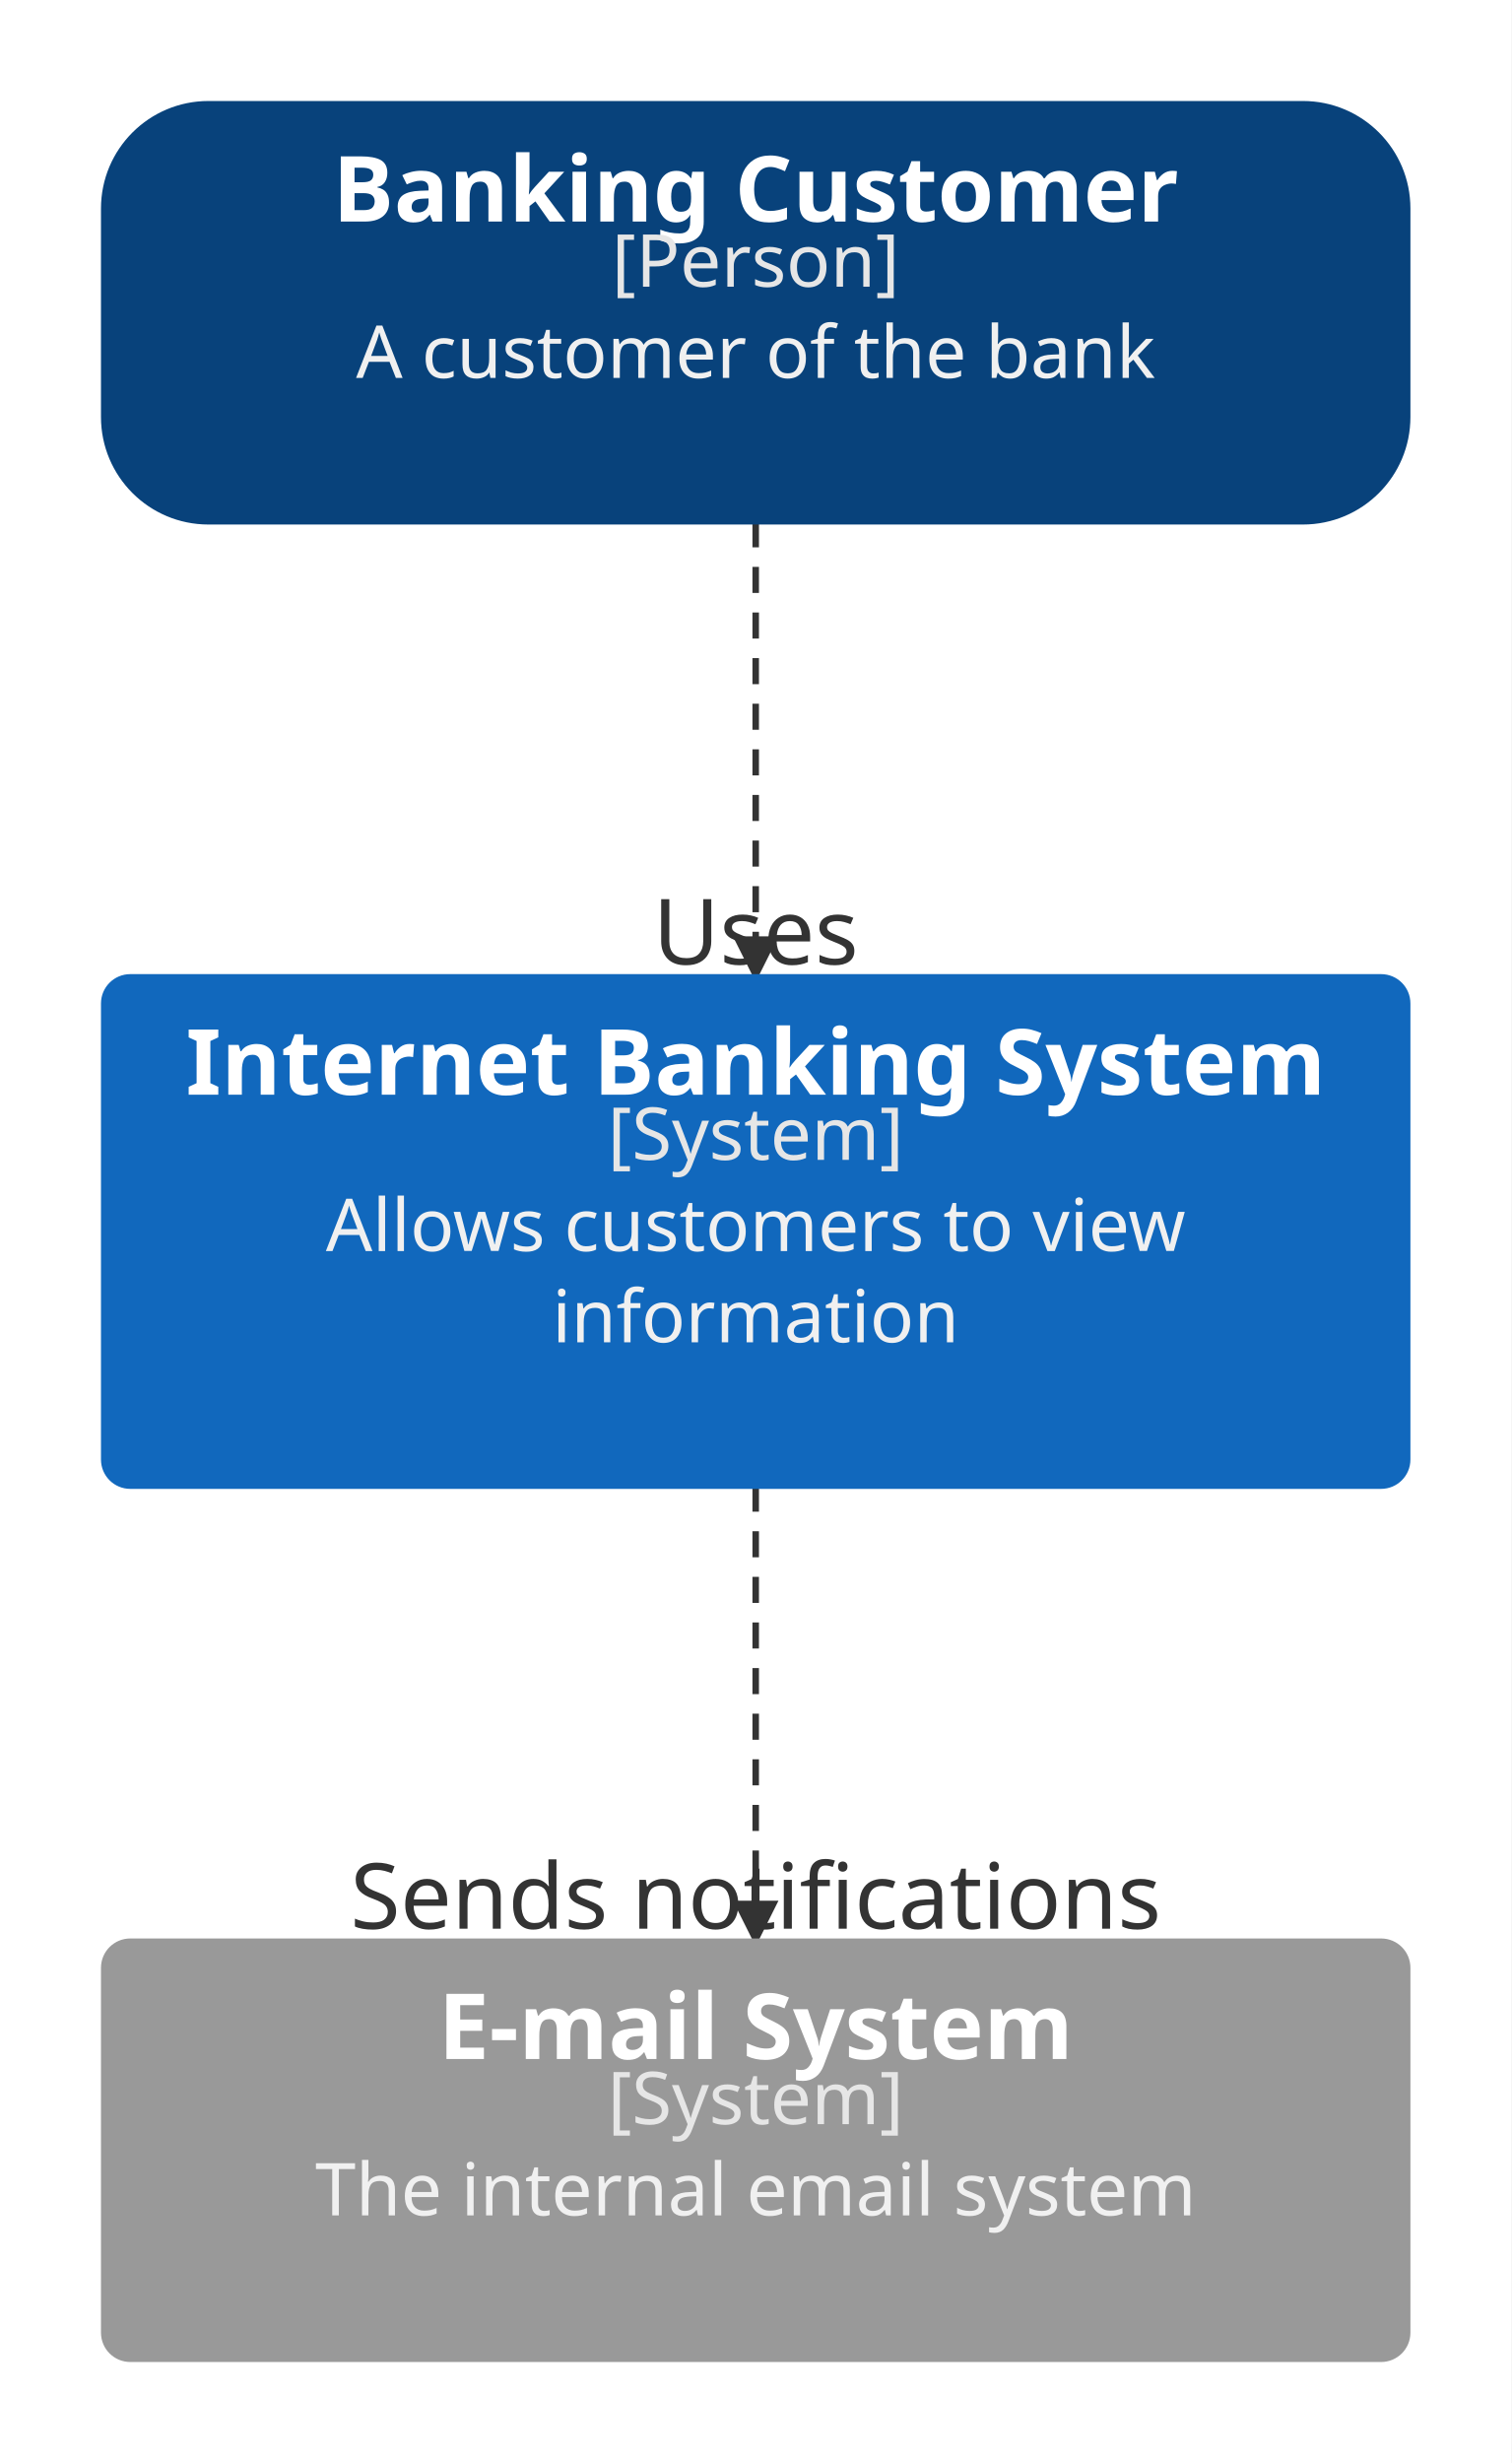
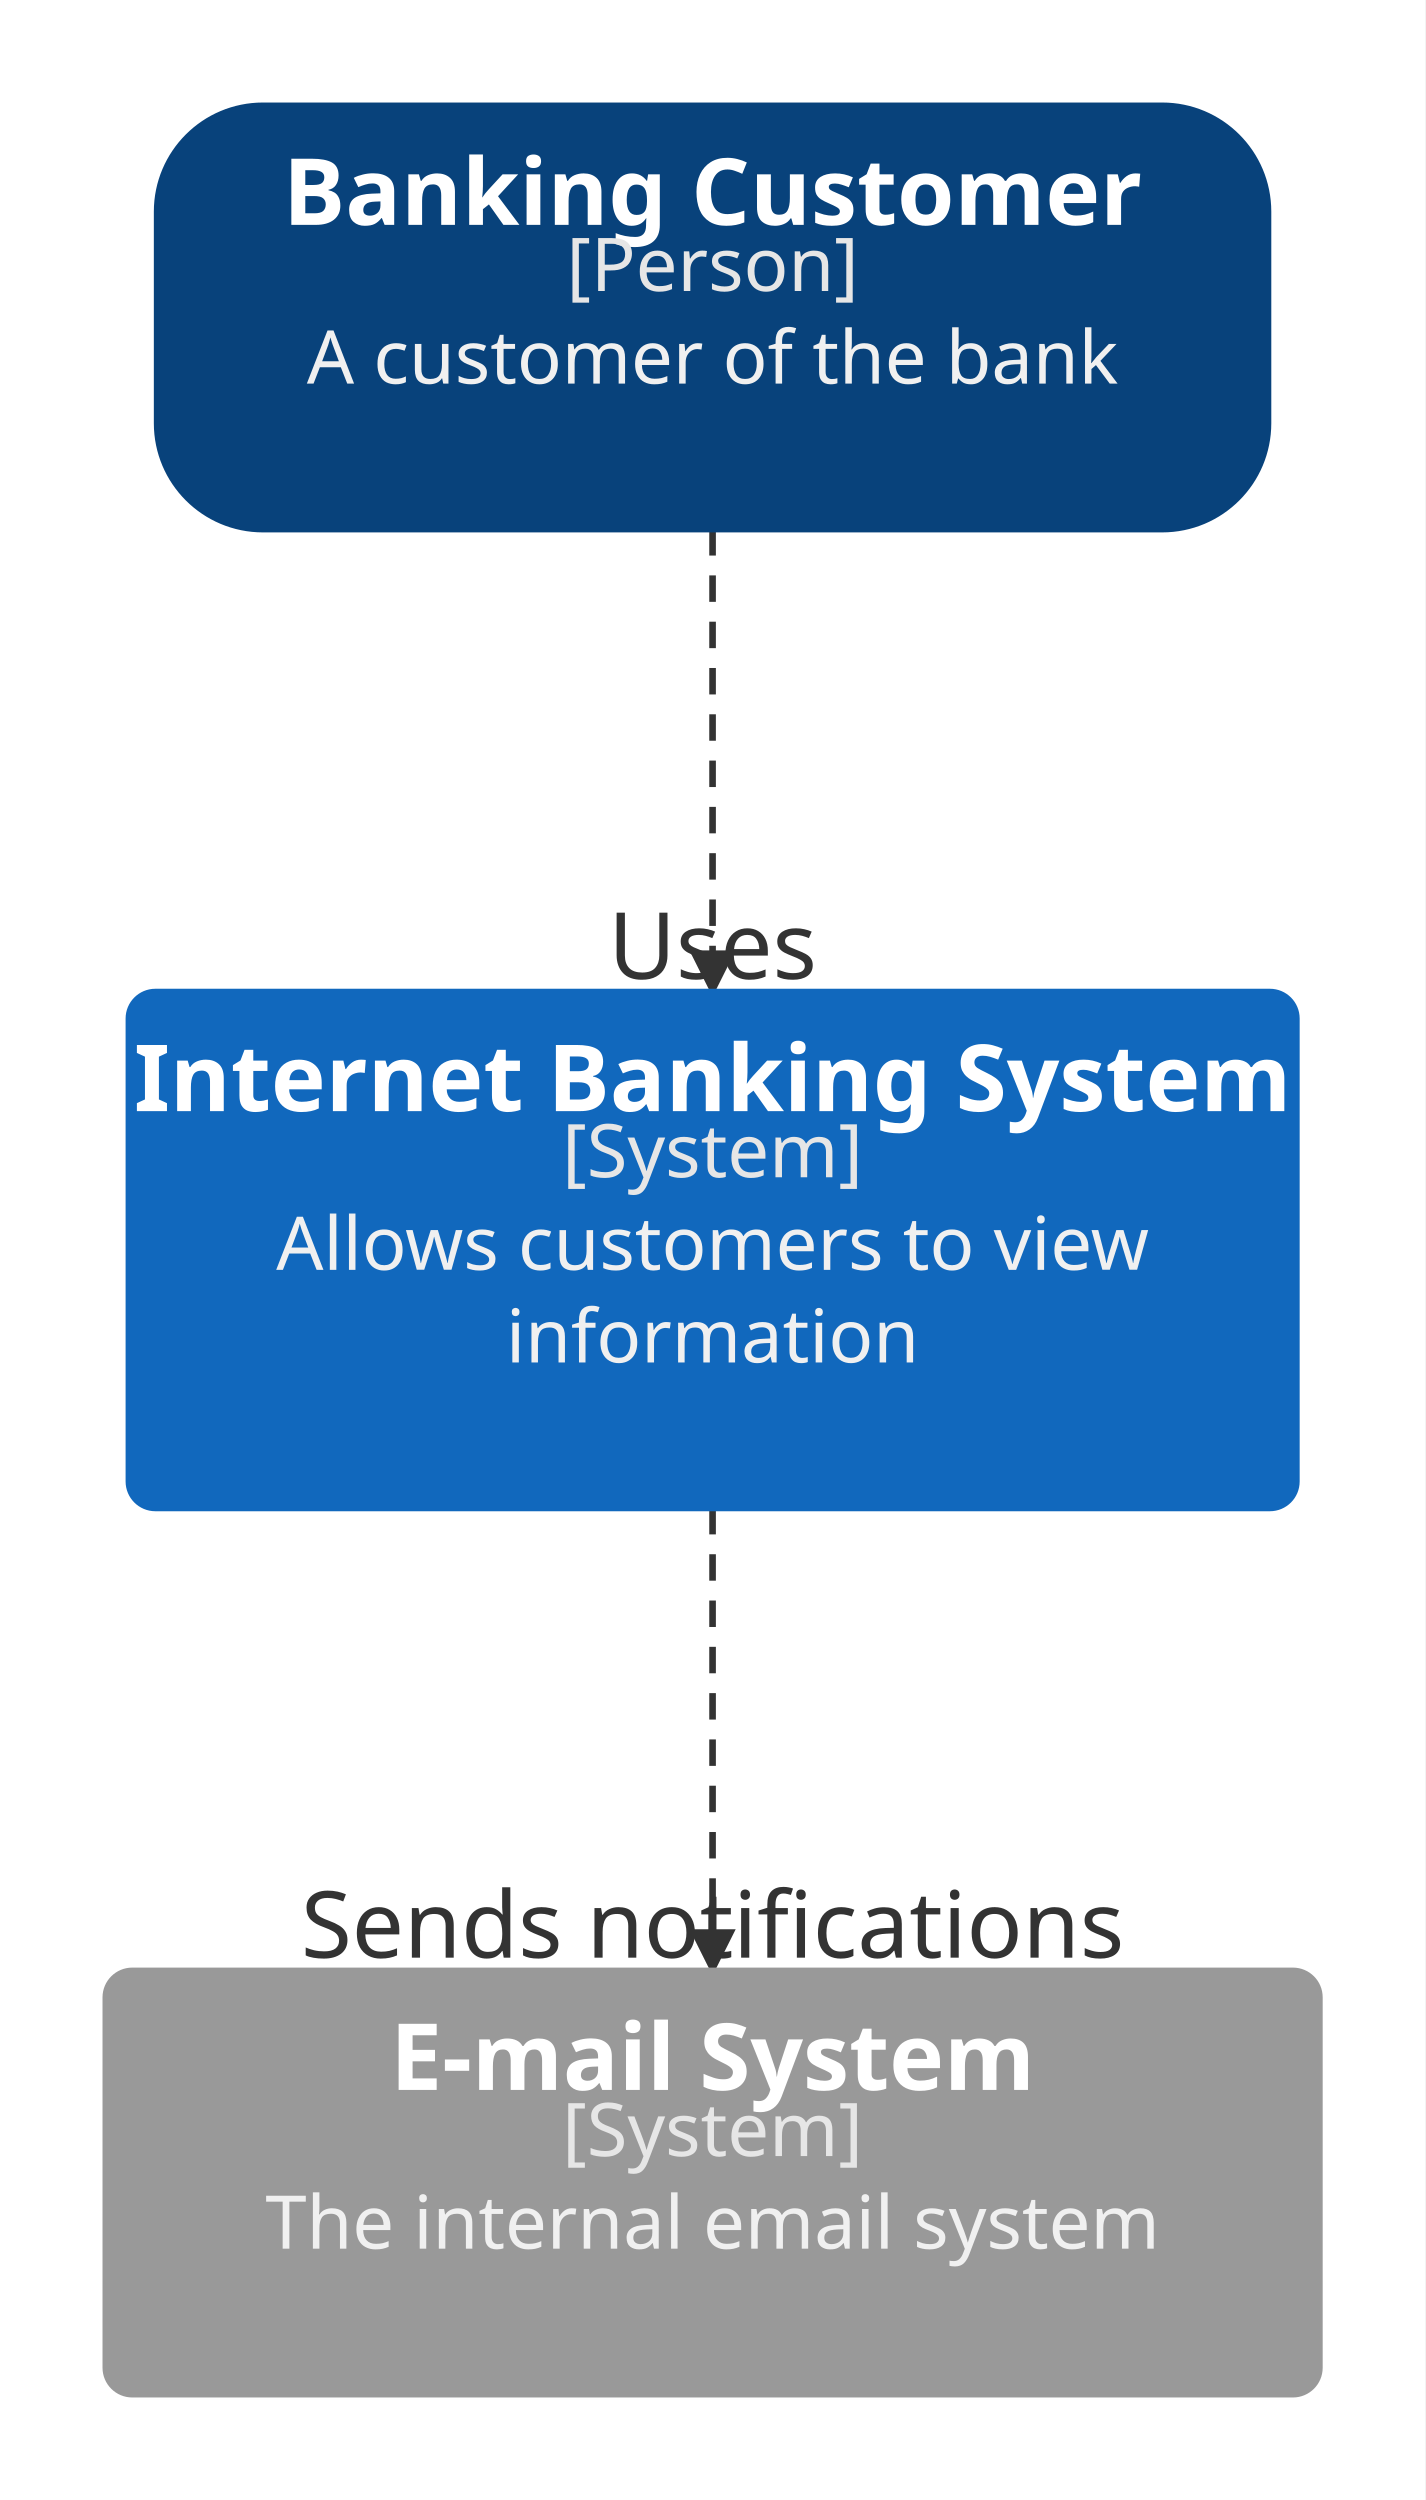
- <svg xmlns="http://www.w3.org/2000/svg" role="img" width="232" height="378" viewBox="0 0 232 378" font-family="sans-serif" font-size="14">
+ <svg xmlns="http://www.w3.org/2000/svg" role="img" width="215.49" height="378" viewBox="0 0 215.49 378" font-family="sans-serif" font-size="14">
  <defs>
    <marker id="c4-arrow" viewBox="0 0 10 10" refX="9" refY="5" markerWidth="7" markerHeight="7" orient="auto-start-reverse">
      <path d="M0,0 L10,5 L0,10 z" fill="#333333" />
    </marker>
  </defs>
  <rect width="100%" height="100%" fill="#ffffff" />
  <g transform="translate(16,16)">
-     <path d="M100,64 L100,134" fill="none" stroke="#333333" stroke-dasharray="4,3" marker-end="url(#c4-arrow)" />
-     <text x="100" y="134" fill="#333333" text-anchor="middle" dy="-2">Uses</text>
-     <path d="M100,212 L100,282" fill="none" stroke="#333333" stroke-dasharray="4,3" marker-end="url(#c4-arrow)" />
-     <text x="100" y="282" fill="#333333" text-anchor="middle" dy="-2">Sends notifications</text>
-     <rect x="0" y="0" width="200" height="64" rx="16" fill="#08427b" stroke="#08427b" />
-     <text x="100" y="18" fill="#ffffff" text-anchor="middle" font-weight="bold">Banking Customer</text>
-     <text x="100" y="28" fill="#e6e6e6" text-anchor="middle" font-size="11.2">[Person]</text>
-     <text x="100" y="42" fill="#f0f0f0" text-anchor="middle" font-size="11.2">A customer of the bank</text>
-     <rect x="0" y="134" width="200" height="78" rx="4" fill="#1168bd" stroke="#1168bd" />
-     <text x="100" y="152" fill="#ffffff" text-anchor="middle" font-weight="bold">Internet Banking System</text>
-     <text x="100" y="162" fill="#e6e6e6" text-anchor="middle" font-size="11.2">[System]</text>
-     <text x="100" y="176" fill="#f0f0f0" text-anchor="middle" font-size="11.2">Allows customers to view</text>
-     <text x="100" y="190" fill="#f0f0f0" text-anchor="middle" font-size="11.2">information</text>
-     <rect x="0" y="282" width="200" height="64" rx="4" fill="#999999" stroke="#999999" />
-     <text x="100" y="300" fill="#ffffff" text-anchor="middle" font-weight="bold">E-mail System</text>
-     <text x="100" y="310" fill="#e6e6e6" text-anchor="middle" font-size="11.2">[System]</text>
-     <text x="100" y="324" fill="#f0f0f0" text-anchor="middle" font-size="11.2">The internal email system</text>
+     <path d="M91.74,64 L91.74,134" fill="none" stroke="#333333" stroke-dasharray="4,3" marker-end="url(#c4-arrow)" />
+     <text x="91.74" y="134" fill="#333333" text-anchor="middle" dy="-2">Uses</text>
+     <path d="M91.74,212 L91.74,282" fill="none" stroke="#333333" stroke-dasharray="4,3" marker-end="url(#c4-arrow)" />
+     <text x="91.74" y="282" fill="#333333" text-anchor="middle" dy="-2">Sends notifications</text>
+     <rect x="7.76" y="0" width="167.96" height="64" rx="16" fill="#08427b" stroke="#08427b" />
+     <text x="91.74" y="18" fill="#ffffff" text-anchor="middle" font-weight="bold">Banking Customer</text>
+     <text x="91.74" y="28" fill="#e6e6e6" text-anchor="middle" font-size="11.2">[Person]</text>
+     <text x="91.74" y="42" fill="#f0f0f0" text-anchor="middle" font-size="11.2">A customer of the bank</text>
+     <rect x="3.49" y="134" width="176.52" height="78" rx="4" fill="#1168bd" stroke="#1168bd" />
+     <text x="91.74" y="152" fill="#ffffff" text-anchor="middle" font-weight="bold">Internet Banking System</text>
+     <text x="91.74" y="162" fill="#e6e6e6" text-anchor="middle" font-size="11.2">[System]</text>
+     <text x="91.74" y="176" fill="#f0f0f0" text-anchor="middle" font-size="11.2">Allows customers to view</text>
+     <text x="91.74" y="190" fill="#f0f0f0" text-anchor="middle" font-size="11.2">information</text>
+     <rect x="0" y="282" width="183.49" height="64" rx="4" fill="#999999" stroke="#999999" />
+     <text x="91.74" y="300" fill="#ffffff" text-anchor="middle" font-weight="bold">E-mail System</text>
+     <text x="91.74" y="310" fill="#e6e6e6" text-anchor="middle" font-size="11.2">[System]</text>
+     <text x="91.74" y="324" fill="#f0f0f0" text-anchor="middle" font-size="11.2">The internal email system</text>
  </g>
</svg>
